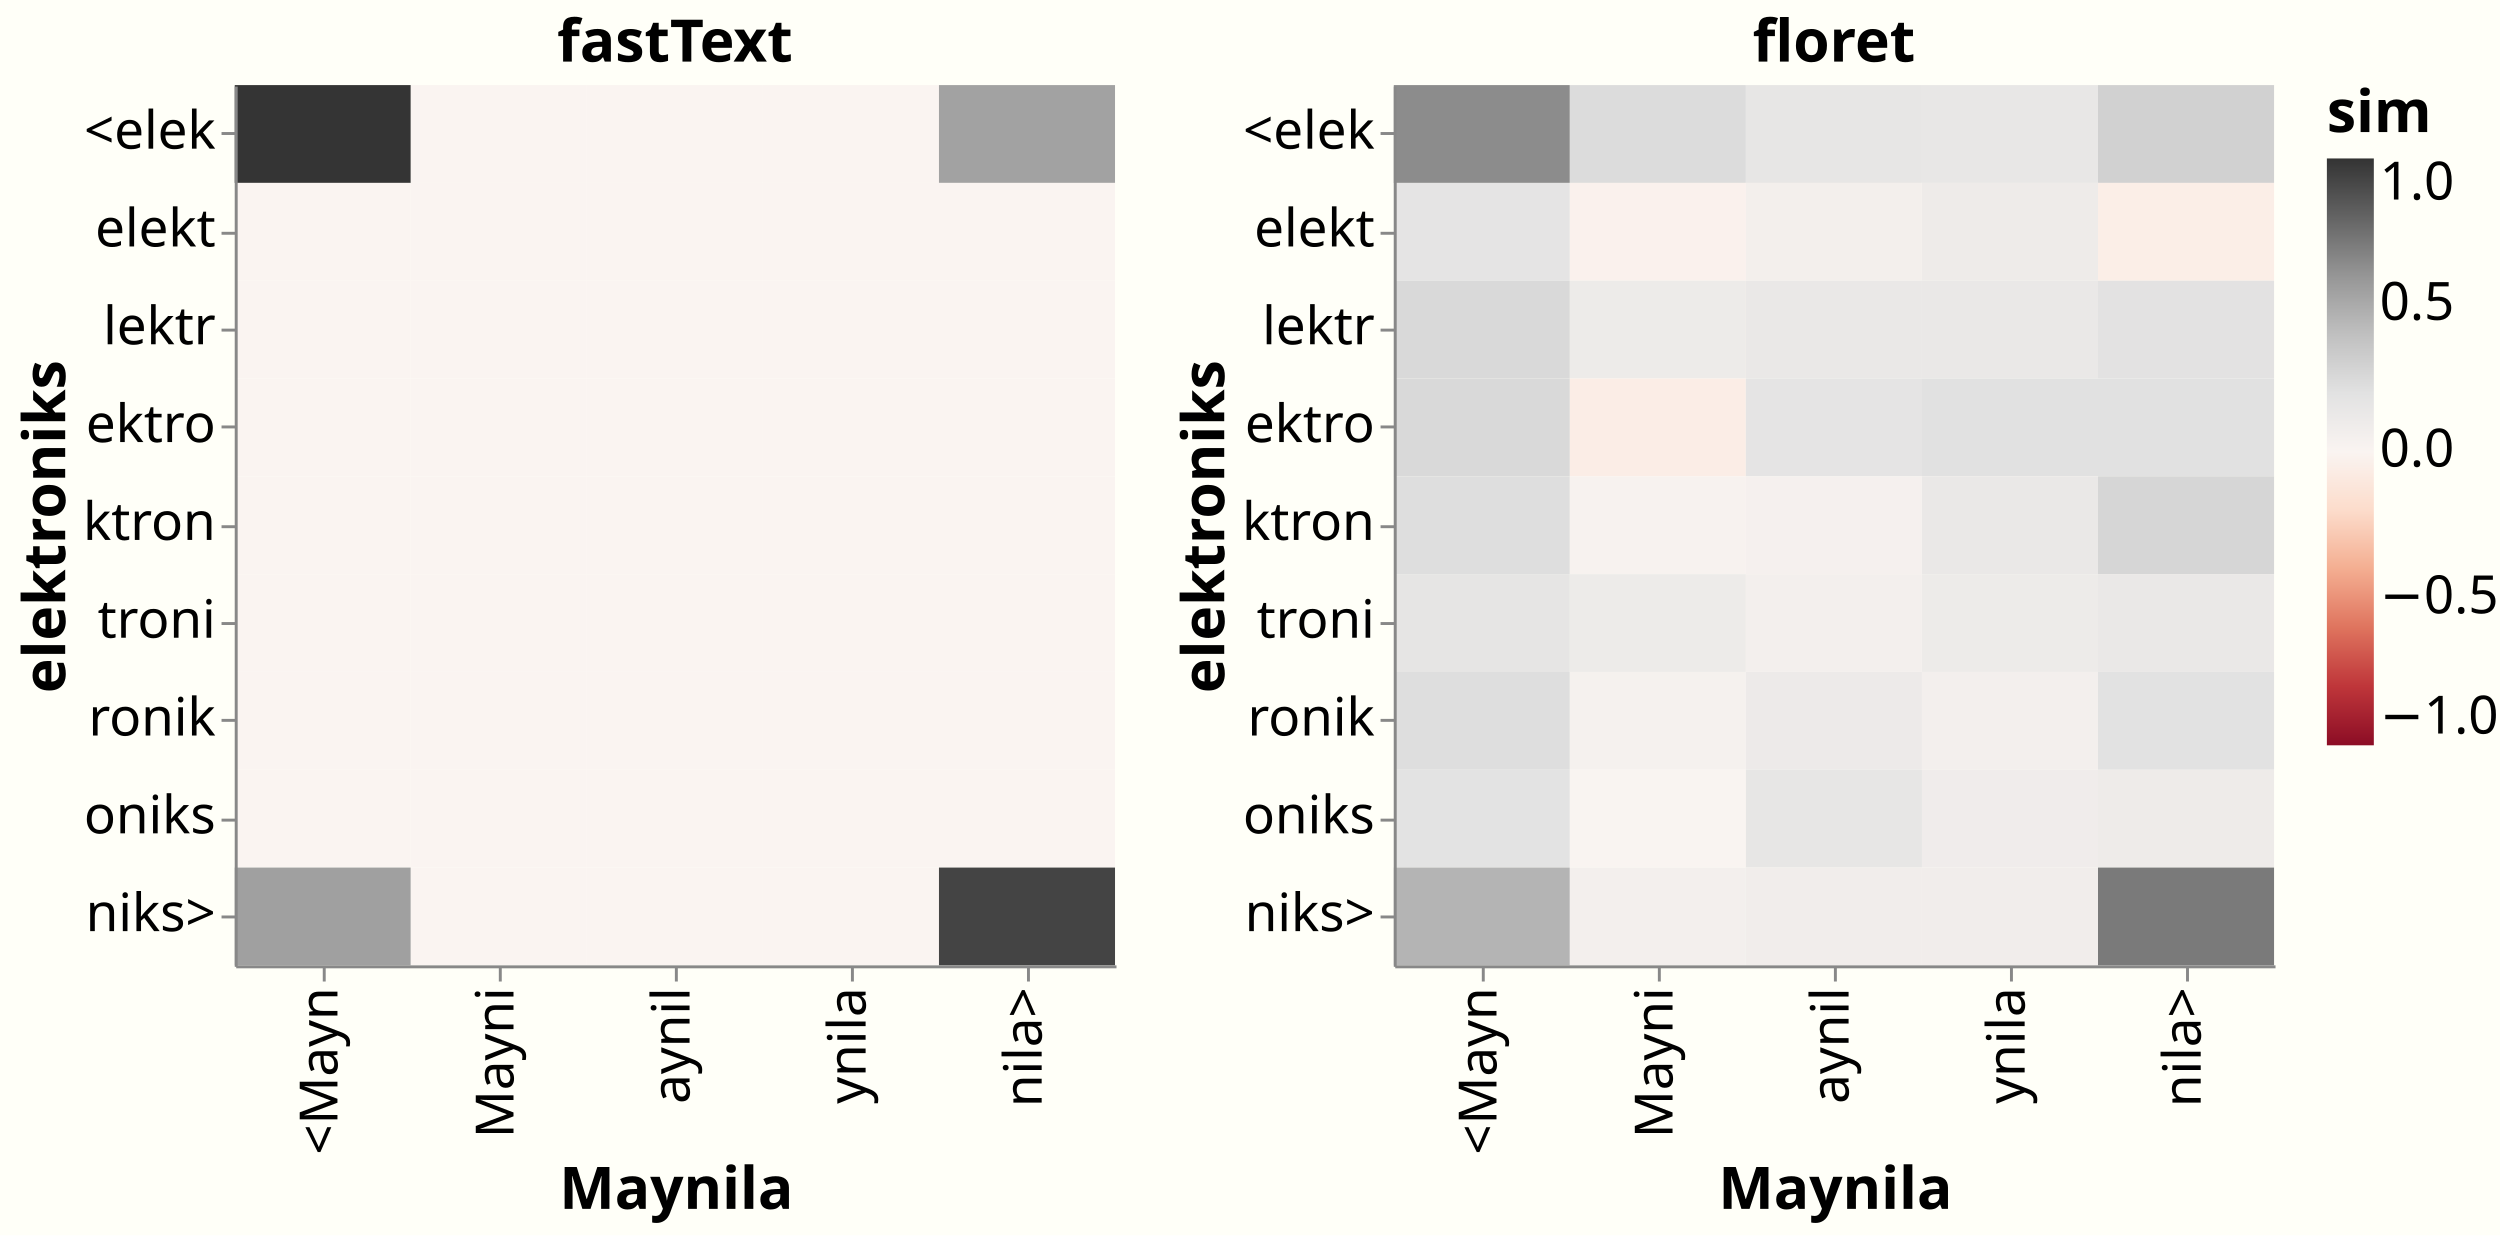
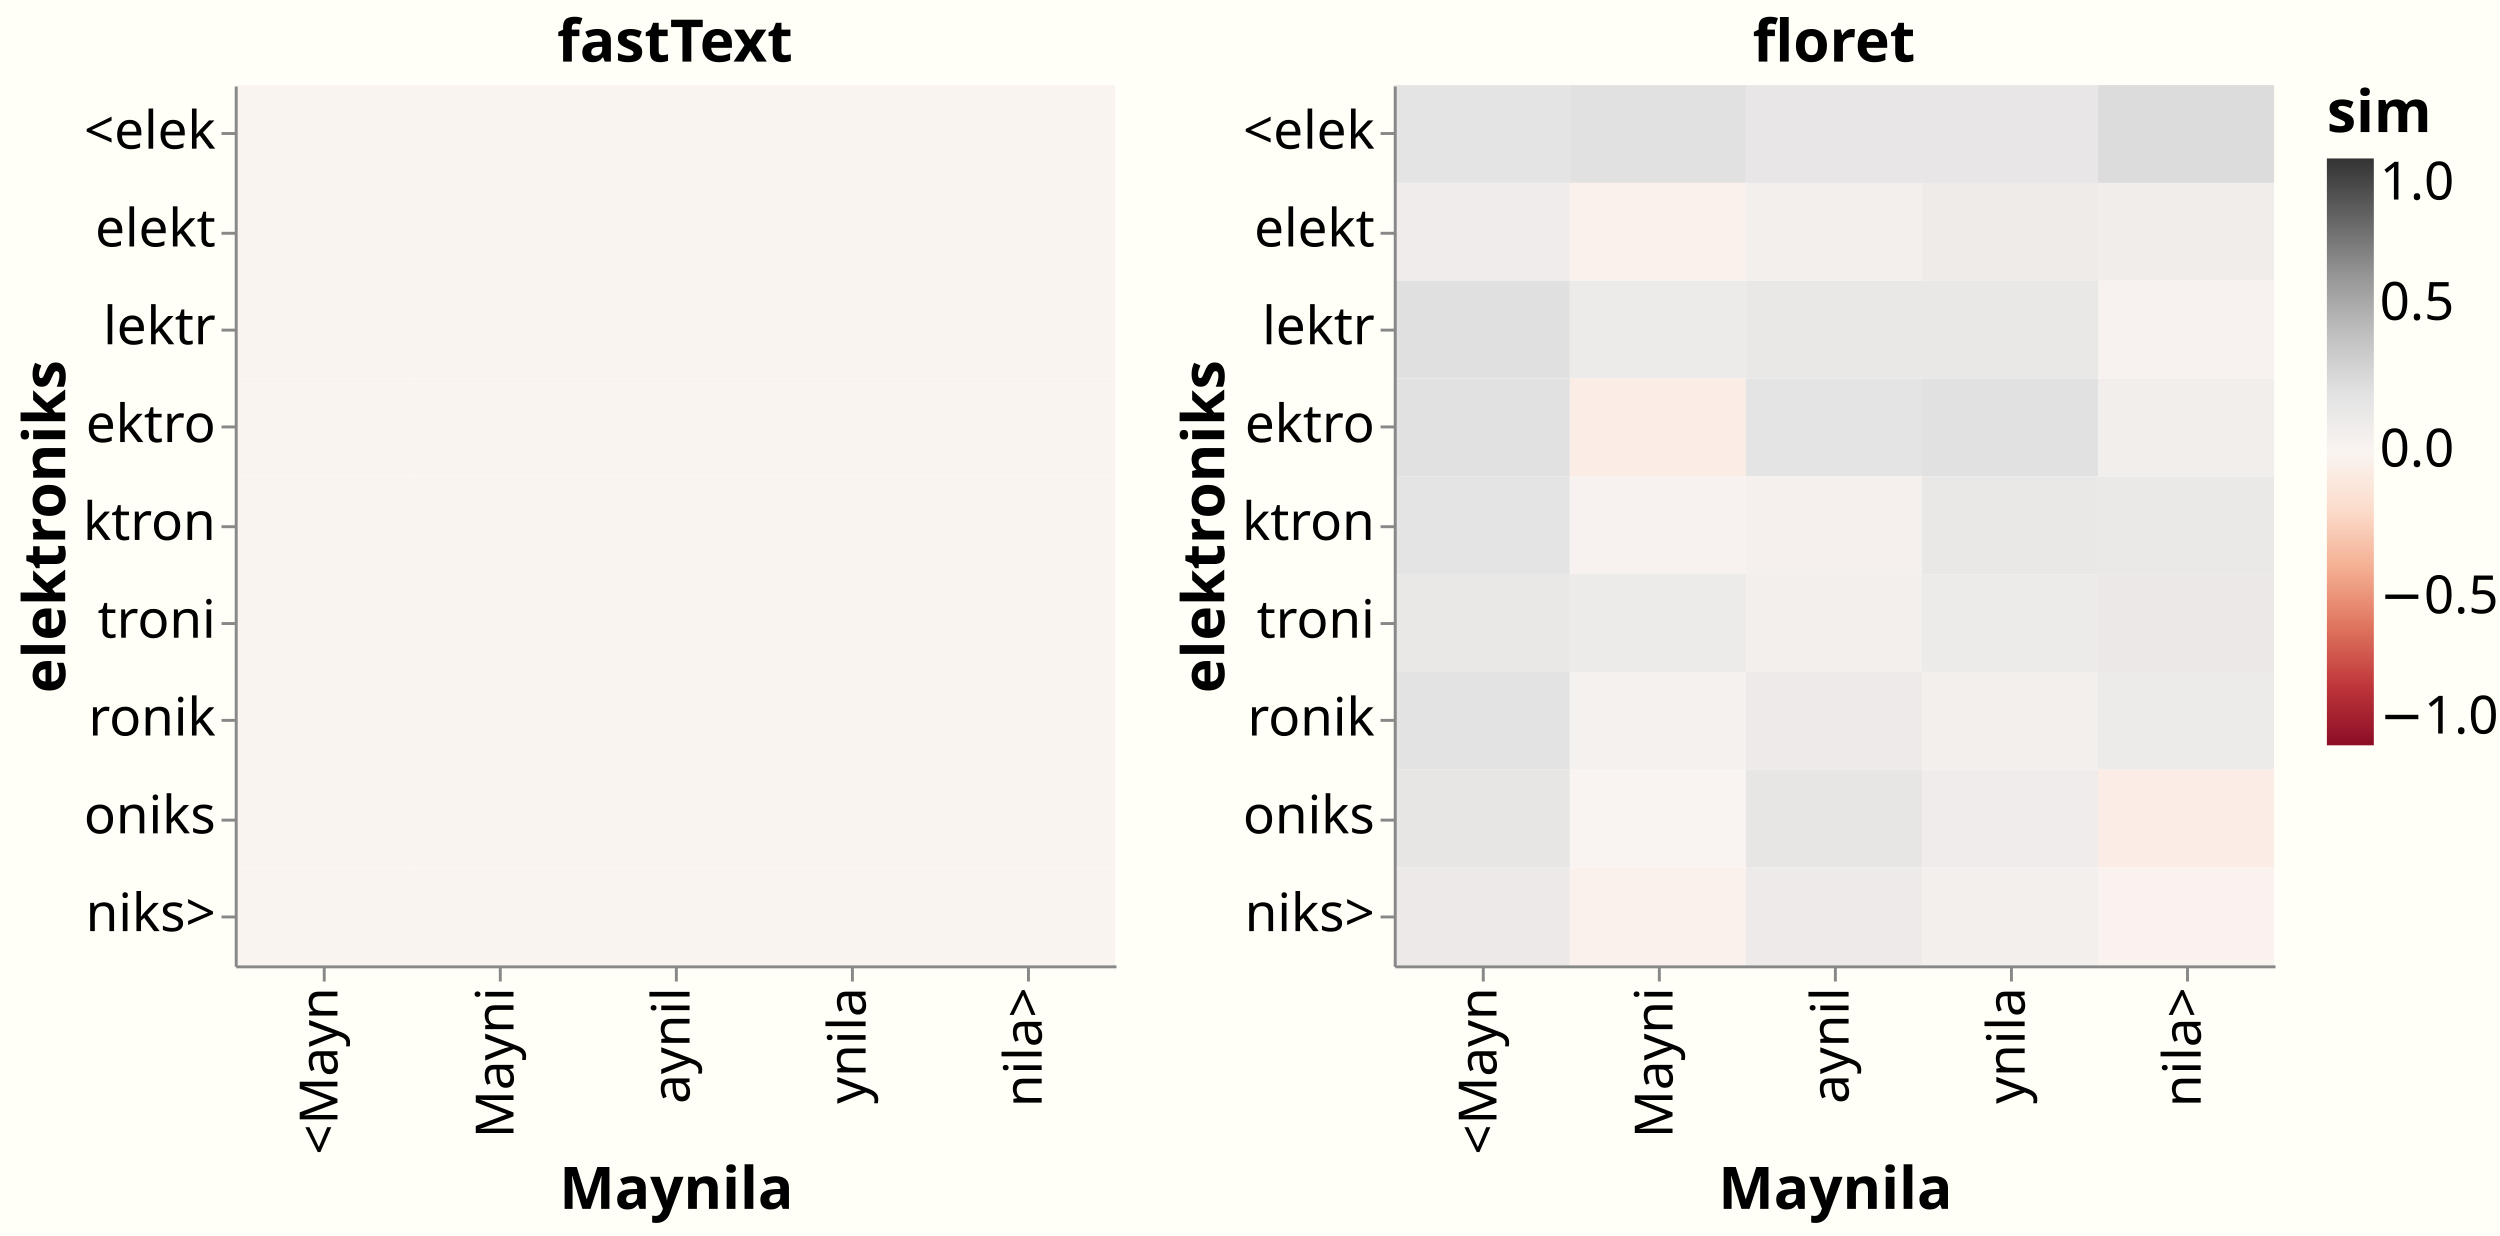
<svg xmlns="http://www.w3.org/2000/svg" version="1.1" class="marks" width="852" height="421" viewBox="0 0 852 421">
  <rect width="852" height="421" fill="#fffff8" />
  <g fill="none" stroke-miterlimit="10" transform="translate(80,29)">
    <g class="mark-group role-frame root" role="graphics-object" aria-roledescription="group mark container">
      <g transform="translate(0,0)">
        <path class="background" aria-hidden="true" d="M0,0h0v300h0Z" />
        <g>
          <g class="mark-group role-scope concat_0_group" role="graphics-object" aria-roledescription="group mark container">
            <g transform="translate(0,0)">
              <path class="background" aria-hidden="true" d="M0,0h300v300h-300Z" />
              <g>
                <g class="mark-rect role-mark concat_0_marks" role="graphics-object" aria-roledescription="rect mark container">
-                   <path aria-label="sim: 0.999999953073; Maynila: &lt;Mayn; elektroniks: &lt;elek" role="graphics-symbol" aria-roledescription="rect mark" d="M0,0h60v33.333h-60Z" fill="rgb(52, 52, 52)" />
+                   <path aria-label="sim: 0; Maynila: &lt;Mayn; elektroniks: &lt;elek" role="graphics-symbol" aria-roledescription="rect mark" d="M0,0h60v33.333h-60Z" fill="rgb(250, 244, 241)" />
                  <path aria-label="sim: 0; Maynila: &lt;Mayn; elektroniks: elekt" role="graphics-symbol" aria-roledescription="rect mark" d="M0,33.333h60v33.333h-60Z" fill="rgb(250, 244, 241)" />
                  <path aria-label="sim: 0; Maynila: &lt;Mayn; elektroniks: lektr" role="graphics-symbol" aria-roledescription="rect mark" d="M0,66.667h60v33.333h-60Z" fill="rgb(250, 244, 241)" />
                  <path aria-label="sim: 0; Maynila: &lt;Mayn; elektroniks: ektro" role="graphics-symbol" aria-roledescription="rect mark" d="M0,100h60v33.333h-60Z" fill="rgb(250, 244, 241)" />
                  <path aria-label="sim: 0; Maynila: &lt;Mayn; elektroniks: ktron" role="graphics-symbol" aria-roledescription="rect mark" d="M0,133.333h60v33.333h-60Z" fill="rgb(250, 244, 241)" />
                  <path aria-label="sim: 0; Maynila: &lt;Mayn; elektroniks: troni" role="graphics-symbol" aria-roledescription="rect mark" d="M0,166.667h60v33.333h-60Z" fill="rgb(250, 244, 241)" />
                  <path aria-label="sim: 0; Maynila: &lt;Mayn; elektroniks: ronik" role="graphics-symbol" aria-roledescription="rect mark" d="M0,200h60v33.333h-60Z" fill="rgb(250, 244, 241)" />
                  <path aria-label="sim: 0; Maynila: &lt;Mayn; elektroniks: oniks" role="graphics-symbol" aria-roledescription="rect mark" d="M0,233.333h60v33.333h-60Z" fill="rgb(250, 244, 241)" />
-                   <path aria-label="sim: 0.553583083873; Maynila: &lt;Mayn; elektroniks: niks&gt;" role="graphics-symbol" aria-roledescription="rect mark" d="M0,266.667h60v33.333h-60Z" fill="rgb(160, 160, 160)" />
+                   <path aria-label="sim: 0; Maynila: &lt;Mayn; elektroniks: niks&gt;" role="graphics-symbol" aria-roledescription="rect mark" d="M0,266.667h60v33.333h-60Z" fill="rgb(250, 244, 241)" />
                  <path aria-label="sim: 0; Maynila: Mayni; elektroniks: &lt;elek" role="graphics-symbol" aria-roledescription="rect mark" d="M60,0h60v33.333h-60Z" fill="rgb(250, 244, 241)" />
                  <path aria-label="sim: 0; Maynila: Mayni; elektroniks: elekt" role="graphics-symbol" aria-roledescription="rect mark" d="M60,33.333h60v33.333h-60Z" fill="rgb(250, 244, 241)" />
                  <path aria-label="sim: 0; Maynila: Mayni; elektroniks: lektr" role="graphics-symbol" aria-roledescription="rect mark" d="M60,66.667h60v33.333h-60Z" fill="rgb(250, 244, 241)" />
                  <path aria-label="sim: 0; Maynila: Mayni; elektroniks: ektro" role="graphics-symbol" aria-roledescription="rect mark" d="M60,100h60v33.333h-60Z" fill="rgb(250, 244, 241)" />
                  <path aria-label="sim: 0; Maynila: Mayni; elektroniks: ktron" role="graphics-symbol" aria-roledescription="rect mark" d="M60,133.333h60v33.333h-60Z" fill="rgb(250, 244, 241)" />
                  <path aria-label="sim: 0; Maynila: Mayni; elektroniks: troni" role="graphics-symbol" aria-roledescription="rect mark" d="M60,166.667h60v33.333h-60Z" fill="rgb(250, 244, 241)" />
                  <path aria-label="sim: 0; Maynila: Mayni; elektroniks: ronik" role="graphics-symbol" aria-roledescription="rect mark" d="M60,200h60v33.333h-60Z" fill="rgb(250, 244, 241)" />
                  <path aria-label="sim: 0; Maynila: Mayni; elektroniks: oniks" role="graphics-symbol" aria-roledescription="rect mark" d="M60,233.333h60v33.333h-60Z" fill="rgb(250, 244, 241)" />
                  <path aria-label="sim: 0; Maynila: Mayni; elektroniks: niks&gt;" role="graphics-symbol" aria-roledescription="rect mark" d="M60,266.667h60v33.333h-60Z" fill="rgb(250, 244, 241)" />
                  <path aria-label="sim: 0; Maynila: aynil; elektroniks: &lt;elek" role="graphics-symbol" aria-roledescription="rect mark" d="M120,0h60v33.333h-60Z" fill="rgb(250, 244, 241)" />
                  <path aria-label="sim: 0; Maynila: aynil; elektroniks: elekt" role="graphics-symbol" aria-roledescription="rect mark" d="M120,33.333h60v33.333h-60Z" fill="rgb(250, 244, 241)" />
                  <path aria-label="sim: 0; Maynila: aynil; elektroniks: lektr" role="graphics-symbol" aria-roledescription="rect mark" d="M120,66.667h60v33.333h-60Z" fill="rgb(250, 244, 241)" />
                  <path aria-label="sim: 0; Maynila: aynil; elektroniks: ektro" role="graphics-symbol" aria-roledescription="rect mark" d="M120,100h60v33.333h-60Z" fill="rgb(250, 244, 241)" />
                  <path aria-label="sim: 0; Maynila: aynil; elektroniks: ktron" role="graphics-symbol" aria-roledescription="rect mark" d="M120,133.333h60v33.333h-60Z" fill="rgb(250, 244, 241)" />
                  <path aria-label="sim: 0; Maynila: aynil; elektroniks: troni" role="graphics-symbol" aria-roledescription="rect mark" d="M120,166.667h60v33.333h-60Z" fill="rgb(250, 244, 241)" />
                  <path aria-label="sim: 0; Maynila: aynil; elektroniks: ronik" role="graphics-symbol" aria-roledescription="rect mark" d="M120,200h60v33.333h-60Z" fill="rgb(250, 244, 241)" />
                  <path aria-label="sim: 0; Maynila: aynil; elektroniks: oniks" role="graphics-symbol" aria-roledescription="rect mark" d="M120,233.333h60v33.333h-60Z" fill="rgb(250, 244, 241)" />
                  <path aria-label="sim: 0; Maynila: aynil; elektroniks: niks&gt;" role="graphics-symbol" aria-roledescription="rect mark" d="M120,266.667h60v33.333h-60Z" fill="rgb(250, 244, 241)" />
                  <path aria-label="sim: 0; Maynila: ynila; elektroniks: &lt;elek" role="graphics-symbol" aria-roledescription="rect mark" d="M180,0h60v33.333h-60Z" fill="rgb(250, 244, 241)" />
                  <path aria-label="sim: 0; Maynila: ynila; elektroniks: elekt" role="graphics-symbol" aria-roledescription="rect mark" d="M180,33.333h60v33.333h-60Z" fill="rgb(250, 244, 241)" />
                  <path aria-label="sim: 0; Maynila: ynila; elektroniks: lektr" role="graphics-symbol" aria-roledescription="rect mark" d="M180,66.667h60v33.333h-60Z" fill="rgb(250, 244, 241)" />
                  <path aria-label="sim: 0; Maynila: ynila; elektroniks: ektro" role="graphics-symbol" aria-roledescription="rect mark" d="M180,100h60v33.333h-60Z" fill="rgb(250, 244, 241)" />
                  <path aria-label="sim: 0; Maynila: ynila; elektroniks: ktron" role="graphics-symbol" aria-roledescription="rect mark" d="M180,133.333h60v33.333h-60Z" fill="rgb(250, 244, 241)" />
                  <path aria-label="sim: 0; Maynila: ynila; elektroniks: troni" role="graphics-symbol" aria-roledescription="rect mark" d="M180,166.667h60v33.333h-60Z" fill="rgb(250, 244, 241)" />
                  <path aria-label="sim: 0; Maynila: ynila; elektroniks: ronik" role="graphics-symbol" aria-roledescription="rect mark" d="M180,200h60v33.333h-60Z" fill="rgb(250, 244, 241)" />
                  <path aria-label="sim: 0; Maynila: ynila; elektroniks: oniks" role="graphics-symbol" aria-roledescription="rect mark" d="M180,233.333h60v33.333h-60Z" fill="rgb(250, 244, 241)" />
                  <path aria-label="sim: 0; Maynila: ynila; elektroniks: niks&gt;" role="graphics-symbol" aria-roledescription="rect mark" d="M180,266.667h60v33.333h-60Z" fill="rgb(250, 244, 241)" />
-                   <path aria-label="sim: 0.544365881226; Maynila: nila&gt;; elektroniks: &lt;elek" role="graphics-symbol" aria-roledescription="rect mark" d="M240,0h60v33.333h-60Z" fill="rgb(162, 162, 162)" />
+                   <path aria-label="sim: 0; Maynila: nila&gt;; elektroniks: &lt;elek" role="graphics-symbol" aria-roledescription="rect mark" d="M240,0h60v33.333h-60Z" fill="rgb(250, 244, 241)" />
                  <path aria-label="sim: 0; Maynila: nila&gt;; elektroniks: elekt" role="graphics-symbol" aria-roledescription="rect mark" d="M240,33.333h60v33.333h-60Z" fill="rgb(250, 244, 241)" />
                  <path aria-label="sim: 0; Maynila: nila&gt;; elektroniks: lektr" role="graphics-symbol" aria-roledescription="rect mark" d="M240,66.667h60v33.333h-60Z" fill="rgb(250, 244, 241)" />
                  <path aria-label="sim: 0; Maynila: nila&gt;; elektroniks: ektro" role="graphics-symbol" aria-roledescription="rect mark" d="M240,100h60v33.333h-60Z" fill="rgb(250, 244, 241)" />
                  <path aria-label="sim: 0; Maynila: nila&gt;; elektroniks: ktron" role="graphics-symbol" aria-roledescription="rect mark" d="M240,133.333h60v33.333h-60Z" fill="rgb(250, 244, 241)" />
                  <path aria-label="sim: 0; Maynila: nila&gt;; elektroniks: troni" role="graphics-symbol" aria-roledescription="rect mark" d="M240,166.667h60v33.333h-60Z" fill="rgb(250, 244, 241)" />
                  <path aria-label="sim: 0; Maynila: nila&gt;; elektroniks: ronik" role="graphics-symbol" aria-roledescription="rect mark" d="M240,200h60v33.333h-60Z" fill="rgb(250, 244, 241)" />
                  <path aria-label="sim: 0; Maynila: nila&gt;; elektroniks: oniks" role="graphics-symbol" aria-roledescription="rect mark" d="M240,233.333h60v33.333h-60Z" fill="rgb(250, 244, 241)" />
-                   <path aria-label="sim: 0.931858889208; Maynila: nila&gt;; elektroniks: niks&gt;" role="graphics-symbol" aria-roledescription="rect mark" d="M240,266.667h60v33.333h-60Z" fill="rgb(68, 68, 68)" />
+                   <path aria-label="sim: 0; Maynila: nila&gt;; elektroniks: niks&gt;" role="graphics-symbol" aria-roledescription="rect mark" d="M240,266.667h60v33.333h-60Z" fill="rgb(250, 244, 241)" />
                </g>
                <g class="mark-group role-title">
                  <g transform="translate(150,-24)">
                    <path class="background" aria-hidden="true" d="M0,0h0v0h0Z" pointer-events="none" />
                    <g>
                      <g class="mark-text role-title-text" role="graphics-symbol" aria-roledescription="title" aria-label="Title text 'fastText'" pointer-events="none">
                        <text text-anchor="middle" transform="translate(0,16)" font-family="CMU Sans Serif" font-size="20px" font-weight="bold" fill="#000" opacity="1">fastText</text>
                      </g>
                    </g>
                    <path class="foreground" aria-hidden="true" d="" pointer-events="none" display="none" />
                  </g>
                </g>
                <g class="mark-group role-axis" role="graphics-symbol" aria-roledescription="axis" aria-label="X-axis titled 'Maynila' for a discrete scale with 5 values: &lt;Mayn, Mayni, aynil, ynila, nila&gt;">
                  <g transform="translate(0.5,300.5)">
                    <path class="background" aria-hidden="true" d="M0,0h0v0h0Z" pointer-events="none" />
                    <g>
                      <g class="mark-rule role-axis-tick" pointer-events="none">
                        <line transform="translate(30,0)" x2="0" y2="5" stroke="#888" stroke-width="1" opacity="1" />
                        <line transform="translate(90,0)" x2="0" y2="5" stroke="#888" stroke-width="1" opacity="1" />
                        <line transform="translate(150,0)" x2="0" y2="5" stroke="#888" stroke-width="1" opacity="1" />
                        <line transform="translate(210,0)" x2="0" y2="5" stroke="#888" stroke-width="1" opacity="1" />
                        <line transform="translate(270,0)" x2="0" y2="5" stroke="#888" stroke-width="1" opacity="1" />
                      </g>
                      <g class="mark-text role-axis-label" pointer-events="none">
                        <text text-anchor="end" transform="translate(29.5,7) rotate(270) translate(0,5)" font-family="CMU Sans Serif" font-size="18px" fill="#000" opacity="1">&lt;Mayn</text>
                        <text text-anchor="end" transform="translate(89.5,7) rotate(270) translate(0,5)" font-family="CMU Sans Serif" font-size="18px" fill="#000" opacity="1">Mayni</text>
                        <text text-anchor="end" transform="translate(149.5,7) rotate(270) translate(0,5)" font-family="CMU Sans Serif" font-size="18px" fill="#000" opacity="1">aynil</text>
                        <text text-anchor="end" transform="translate(209.5,7) rotate(270) translate(0,5)" font-family="CMU Sans Serif" font-size="18px" fill="#000" opacity="1">ynila</text>
                        <text text-anchor="end" transform="translate(269.5,7) rotate(270) translate(0,5)" font-family="CMU Sans Serif" font-size="18px" fill="#000" opacity="1">nila&gt;</text>
                      </g>
                      <g class="mark-rule role-axis-domain" pointer-events="none">
                        <line transform="translate(0,0)" x2="300" y2="0" stroke="#888" stroke-width="1" opacity="1" />
                      </g>
                      <g class="mark-text role-axis-title" pointer-events="none">
                        <text text-anchor="middle" transform="translate(150,82.48535)" font-family="CMU Sans Serif" font-size="20px" font-weight="bold" fill="#000" opacity="1">Maynila</text>
                      </g>
                    </g>
                    <path class="foreground" aria-hidden="true" d="" pointer-events="none" display="none" />
                  </g>
                </g>
                <g class="mark-group role-axis" role="graphics-symbol" aria-roledescription="axis" aria-label="Y-axis titled 'elektroniks' for a discrete scale with 9 values: &lt;elek, elekt, lektr, ektro, ktron, ending with niks&gt;">
                  <g transform="translate(0.5,0.5)">
                    <path class="background" aria-hidden="true" d="M0,0h0v0h0Z" pointer-events="none" />
                    <g>
                      <g class="mark-rule role-axis-tick" pointer-events="none">
                        <line transform="translate(0,16)" x2="-5" y2="0" stroke="#888" stroke-width="1" opacity="1" />
                        <line transform="translate(0,50)" x2="-5" y2="0" stroke="#888" stroke-width="1" opacity="1" />
                        <line transform="translate(0,83)" x2="-5" y2="0" stroke="#888" stroke-width="1" opacity="1" />
                        <line transform="translate(0,116)" x2="-5" y2="0" stroke="#888" stroke-width="1" opacity="1" />
                        <line transform="translate(0,150)" x2="-5" y2="0" stroke="#888" stroke-width="1" opacity="1" />
                        <line transform="translate(0,183)" x2="-5" y2="0" stroke="#888" stroke-width="1" opacity="1" />
                        <line transform="translate(0,216)" x2="-5" y2="0" stroke="#888" stroke-width="1" opacity="1" />
                        <line transform="translate(0,250)" x2="-5" y2="0" stroke="#888" stroke-width="1" opacity="1" />
                        <line transform="translate(0,283)" x2="-5" y2="0" stroke="#888" stroke-width="1" opacity="1" />
                      </g>
                      <g class="mark-text role-axis-label" pointer-events="none">
                        <text text-anchor="end" transform="translate(-7,21.16667)" font-family="CMU Sans Serif" font-size="18px" fill="#000" opacity="1">&lt;elek</text>
                        <text text-anchor="end" transform="translate(-7,54.5)" font-family="CMU Sans Serif" font-size="18px" fill="#000" opacity="1">elekt</text>
                        <text text-anchor="end" transform="translate(-7,87.83333)" font-family="CMU Sans Serif" font-size="18px" fill="#000" opacity="1">lektr</text>
                        <text text-anchor="end" transform="translate(-7,121.1667)" font-family="CMU Sans Serif" font-size="18px" fill="#000" opacity="1">ektro</text>
                        <text text-anchor="end" transform="translate(-7,154.5)" font-family="CMU Sans Serif" font-size="18px" fill="#000" opacity="1">ktron</text>
                        <text text-anchor="end" transform="translate(-7,187.8333)" font-family="CMU Sans Serif" font-size="18px" fill="#000" opacity="1">troni</text>
                        <text text-anchor="end" transform="translate(-7,221.1667)" font-family="CMU Sans Serif" font-size="18px" fill="#000" opacity="1">ronik</text>
                        <text text-anchor="end" transform="translate(-7,254.5)" font-family="CMU Sans Serif" font-size="18px" fill="#000" opacity="1">oniks</text>
                        <text text-anchor="end" transform="translate(-7,287.8333)" font-family="CMU Sans Serif" font-size="18px" fill="#000" opacity="1">niks&gt;</text>
                      </g>
                      <g class="mark-rule role-axis-domain" pointer-events="none">
                        <line transform="translate(0,0)" x2="0" y2="300" stroke="#888" stroke-width="1" opacity="1" />
                      </g>
                      <g class="mark-text role-axis-title" pointer-events="none">
                        <text text-anchor="middle" transform="translate(-54.28613,150) rotate(-90) translate(0,-4)" font-family="CMU Sans Serif" font-size="20px" font-weight="bold" fill="#000" opacity="1">elektroniks</text>
                      </g>
                    </g>
                    <path class="foreground" aria-hidden="true" d="" pointer-events="none" display="none" />
                  </g>
                </g>
              </g>
              <path class="foreground" aria-hidden="true" d="" display="none" />
            </g>
          </g>
          <g class="mark-group role-scope concat_1_group" role="graphics-object" aria-roledescription="group mark container">
            <g transform="translate(395,0)">
              <path class="background" aria-hidden="true" d="M0,0h300v300h-300Z" />
              <g>
                <g class="mark-rect role-mark concat_1_marks" role="graphics-object" aria-roledescription="rect mark container">
-                   <path aria-label="sim: 0.641240335194; Maynila: &lt;Mayn; elektroniks: &lt;elek" role="graphics-symbol" aria-roledescription="rect mark" d="M0,0h60v33.333h-60Z" fill="rgb(140, 140, 140)" />
-                   <path aria-label="sim: 0.174576443222; Maynila: &lt;Mayn; elektroniks: elekt" role="graphics-symbol" aria-roledescription="rect mark" d="M0,33.333h60v33.333h-60Z" fill="rgb(229, 228, 228)" />
-                   <path aria-label="sim: 0.252438692547; Maynila: &lt;Mayn; elektroniks: lektr" role="graphics-symbol" aria-roledescription="rect mark" d="M0,66.667h60v33.333h-60Z" fill="rgb(217, 217, 217)" />
-                   <path aria-label="sim: 0.254959252115; Maynila: &lt;Mayn; elektroniks: ektro" role="graphics-symbol" aria-roledescription="rect mark" d="M0,100h60v33.333h-60Z" fill="rgb(217, 217, 217)" />
-                   <path aria-label="sim: 0.221750011806; Maynila: &lt;Mayn; elektroniks: ktron" role="graphics-symbol" aria-roledescription="rect mark" d="M0,133.333h60v33.333h-60Z" fill="rgb(222, 222, 222)" />
-                   <path aria-label="sim: 0.167254584212; Maynila: &lt;Mayn; elektroniks: troni" role="graphics-symbol" aria-roledescription="rect mark" d="M0,166.667h60v33.333h-60Z" fill="rgb(230, 229, 228)" />
-                   <path aria-label="sim: 0.222458341368; Maynila: &lt;Mayn; elektroniks: ronik" role="graphics-symbol" aria-roledescription="rect mark" d="M0,200h60v33.333h-60Z" fill="rgb(222, 222, 222)" />
-                   <path aria-label="sim: 0.192284547722; Maynila: &lt;Mayn; elektroniks: oniks" role="graphics-symbol" aria-roledescription="rect mark" d="M0,233.333h60v33.333h-60Z" fill="rgb(227, 227, 227)" />
-                   <path aria-label="sim: 0.456798431873; Maynila: &lt;Mayn; elektroniks: niks&gt;" role="graphics-symbol" aria-roledescription="rect mark" d="M0,266.667h60v33.333h-60Z" fill="rgb(180, 180, 180)" />
-                   <path aria-label="sim: 0.237961993022; Maynila: Mayni; elektroniks: &lt;elek" role="graphics-symbol" aria-roledescription="rect mark" d="M60,0h60v33.333h-60Z" fill="rgb(220, 220, 220)" />
+                   <path aria-label="sim: 0.178552937991; Maynila: &lt;Mayn; elektroniks: &lt;elek" role="graphics-symbol" aria-roledescription="rect mark" d="M0,0h60v33.333h-60Z" fill="rgb(229, 228, 228)" />
+                   <path aria-label="sim: 0.0852185806949; Maynila: &lt;Mayn; elektroniks: elekt" role="graphics-symbol" aria-roledescription="rect mark" d="M0,33.333h60v33.333h-60Z" fill="rgb(240, 236, 235)" />
+                   <path aria-label="sim: 0.213278322815; Maynila: &lt;Mayn; elektroniks: lektr" role="graphics-symbol" aria-roledescription="rect mark" d="M0,66.667h60v33.333h-60Z" fill="rgb(224, 224, 224)" />
+                   <path aria-label="sim: 0.20745095601; Maynila: &lt;Mayn; elektroniks: ektro" role="graphics-symbol" aria-roledescription="rect mark" d="M0,100h60v33.333h-60Z" fill="rgb(225, 225, 225)" />
+                   <path aria-label="sim: 0.175263419734; Maynila: &lt;Mayn; elektroniks: ktron" role="graphics-symbol" aria-roledescription="rect mark" d="M0,133.333h60v33.333h-60Z" fill="rgb(229, 228, 228)" />
+                   <path aria-label="sim: 0.131568443222; Maynila: &lt;Mayn; elektroniks: troni" role="graphics-symbol" aria-roledescription="rect mark" d="M0,166.667h60v33.333h-60Z" fill="rgb(234, 232, 231)" />
+                   <path aria-label="sim: 0.185176380218; Maynila: &lt;Mayn; elektroniks: ronik" role="graphics-symbol" aria-roledescription="rect mark" d="M0,200h60v33.333h-60Z" fill="rgb(228, 227, 227)" />
+                   <path aria-label="sim: 0.156159115055; Maynila: &lt;Mayn; elektroniks: oniks" role="graphics-symbol" aria-roledescription="rect mark" d="M0,233.333h60v33.333h-60Z" fill="rgb(231, 230, 229)" />
+                   <path aria-label="sim: 0.117640327519; Maynila: &lt;Mayn; elektroniks: niks&gt;" role="graphics-symbol" aria-roledescription="rect mark" d="M0,266.667h60v33.333h-60Z" fill="rgb(236, 233, 232)" />
+                   <path aria-label="sim: 0.205280149337; Maynila: Mayni; elektroniks: &lt;elek" role="graphics-symbol" aria-roledescription="rect mark" d="M60,0h60v33.333h-60Z" fill="rgb(225, 225, 225)" />
                  <path aria-label="sim: −0.0236286123464; Maynila: Mayni; elektroniks: elekt" role="graphics-symbol" aria-roledescription="rect mark" d="M60,33.333h60v33.333h-60Z" fill="rgb(250, 241, 237)" />
                  <path aria-label="sim: 0.104420137414; Maynila: Mayni; elektroniks: lektr" role="graphics-symbol" aria-roledescription="rect mark" d="M60,66.667h60v33.333h-60Z" fill="rgb(237, 235, 233)" />
                  <path aria-label="sim: −0.0581669897818; Maynila: Mayni; elektroniks: ektro" role="graphics-symbol" aria-roledescription="rect mark" d="M60,100h60v33.333h-60Z" fill="rgb(251, 237, 230)" />
                  <path aria-label="sim: 0.027526713099; Maynila: Mayni; elektroniks: ktron" role="graphics-symbol" aria-roledescription="rect mark" d="M60,133.333h60v33.333h-60Z" fill="rgb(247, 242, 239)" />
                  <path aria-label="sim: 0.105098817226; Maynila: Mayni; elektroniks: troni" role="graphics-symbol" aria-roledescription="rect mark" d="M60,166.667h60v33.333h-60Z" fill="rgb(237, 235, 233)" />
                  <path aria-label="sim: 0.0388672188192; Maynila: Mayni; elektroniks: ronik" role="graphics-symbol" aria-roledescription="rect mark" d="M60,200h60v33.333h-60Z" fill="rgb(245, 241, 238)" />
                  <path aria-label="sim: 0.00456172938665; Maynila: Mayni; elektroniks: oniks" role="graphics-symbol" aria-roledescription="rect mark" d="M60,233.333h60v33.333h-60Z" fill="rgb(249, 244, 241)" />
-                   <path aria-label="sim: 0.0554783917289; Maynila: Mayni; elektroniks: niks&gt;" role="graphics-symbol" aria-roledescription="rect mark" d="M60,266.667h60v33.333h-60Z" fill="rgb(243, 239, 237)" />
-                   <path aria-label="sim: 0.156323024403; Maynila: aynil; elektroniks: &lt;elek" role="graphics-symbol" aria-roledescription="rect mark" d="M120,0h60v33.333h-60Z" fill="rgb(231, 230, 229)" />
+                   <path aria-label="sim: −0.0217922823049; Maynila: Mayni; elektroniks: niks&gt;" role="graphics-symbol" aria-roledescription="rect mark" d="M60,266.667h60v33.333h-60Z" fill="rgb(250, 241, 237)" />
+                   <path aria-label="sim: 0.152799800171; Maynila: aynil; elektroniks: &lt;elek" role="graphics-symbol" aria-roledescription="rect mark" d="M120,0h60v33.333h-60Z" fill="rgb(232, 230, 230)" />
                  <path aria-label="sim: 0.0602542259128; Maynila: aynil; elektroniks: elekt" role="graphics-symbol" aria-roledescription="rect mark" d="M120,33.333h60v33.333h-60Z" fill="rgb(243, 239, 236)" />
                  <path aria-label="sim: 0.131516661797; Maynila: aynil; elektroniks: lektr" role="graphics-symbol" aria-roledescription="rect mark" d="M120,66.667h60v33.333h-60Z" fill="rgb(234, 232, 231)" />
                  <path aria-label="sim: 0.172701268957; Maynila: aynil; elektroniks: ektro" role="graphics-symbol" aria-roledescription="rect mark" d="M120,100h60v33.333h-60Z" fill="rgb(229, 228, 228)" />
                  <path aria-label="sim: 0.0455681989078; Maynila: aynil; elektroniks: ktron" role="graphics-symbol" aria-roledescription="rect mark" d="M120,133.333h60v33.333h-60Z" fill="rgb(245, 240, 238)" />
                  <path aria-label="sim: 0.0559968424872; Maynila: aynil; elektroniks: troni" role="graphics-symbol" aria-roledescription="rect mark" d="M120,166.667h60v33.333h-60Z" fill="rgb(243, 239, 237)" />
                  <path aria-label="sim: 0.105785953314; Maynila: aynil; elektroniks: ronik" role="graphics-symbol" aria-roledescription="rect mark" d="M120,200h60v33.333h-60Z" fill="rgb(237, 234, 233)" />
                  <path aria-label="sim: 0.160602230061; Maynila: aynil; elektroniks: oniks" role="graphics-symbol" aria-roledescription="rect mark" d="M120,233.333h60v33.333h-60Z" fill="rgb(231, 230, 229)" />
-                   <path aria-label="sim: 0.0740272715292; Maynila: aynil; elektroniks: niks&gt;" role="graphics-symbol" aria-roledescription="rect mark" d="M120,266.667h60v33.333h-60Z" fill="rgb(241, 237, 235)" />
-                   <path aria-label="sim: 0.147157207782; Maynila: ynila; elektroniks: &lt;elek" role="graphics-symbol" aria-roledescription="rect mark" d="M180,0h60v33.333h-60Z" fill="rgb(232, 231, 230)" />
+                   <path aria-label="sim: 0.106394199096; Maynila: aynil; elektroniks: niks&gt;" role="graphics-symbol" aria-roledescription="rect mark" d="M120,266.667h60v33.333h-60Z" fill="rgb(237, 234, 233)" />
+                   <path aria-label="sim: 0.153241829551; Maynila: ynila; elektroniks: &lt;elek" role="graphics-symbol" aria-roledescription="rect mark" d="M180,0h60v33.333h-60Z" fill="rgb(232, 230, 230)" />
                  <path aria-label="sim: 0.100036825526; Maynila: ynila; elektroniks: elekt" role="graphics-symbol" aria-roledescription="rect mark" d="M180,33.333h60v33.333h-60Z" fill="rgb(238, 235, 233)" />
                  <path aria-label="sim: 0.132307983884; Maynila: ynila; elektroniks: lektr" role="graphics-symbol" aria-roledescription="rect mark" d="M180,66.667h60v33.333h-60Z" fill="rgb(234, 232, 231)" />
                  <path aria-label="sim: 0.203860062034; Maynila: ynila; elektroniks: ektro" role="graphics-symbol" aria-roledescription="rect mark" d="M180,100h60v33.333h-60Z" fill="rgb(225, 225, 225)" />
                  <path aria-label="sim: 0.131638171153; Maynila: ynila; elektroniks: ktron" role="graphics-symbol" aria-roledescription="rect mark" d="M180,133.333h60v33.333h-60Z" fill="rgb(234, 232, 231)" />
                  <path aria-label="sim: 0.105548793874; Maynila: ynila; elektroniks: troni" role="graphics-symbol" aria-roledescription="rect mark" d="M180,166.667h60v33.333h-60Z" fill="rgb(237, 235, 233)" />
                  <path aria-label="sim: 0.0558884707536; Maynila: ynila; elektroniks: ronik" role="graphics-symbol" aria-roledescription="rect mark" d="M180,200h60v33.333h-60Z" fill="rgb(243, 239, 237)" />
                  <path aria-label="sim: 0.0859424298911; Maynila: ynila; elektroniks: oniks" role="graphics-symbol" aria-roledescription="rect mark" d="M180,233.333h60v33.333h-60Z" fill="rgb(240, 236, 235)" />
-                   <path aria-label="sim: 0.0770228155084; Maynila: ynila; elektroniks: niks&gt;" role="graphics-symbol" aria-roledescription="rect mark" d="M180,266.667h60v33.333h-60Z" fill="rgb(241, 237, 235)" />
-                   <path aria-label="sim: 0.298494588284; Maynila: nila&gt;; elektroniks: &lt;elek" role="graphics-symbol" aria-roledescription="rect mark" d="M240,0h60v33.333h-60Z" fill="rgb(209, 209, 209)" />
-                   <path aria-label="sim: −0.0535683597474; Maynila: nila&gt;; elektroniks: elekt" role="graphics-symbol" aria-roledescription="rect mark" d="M240,33.333h60v33.333h-60Z" fill="rgb(251, 238, 231)" />
-                   <path aria-label="sim: 0.194786152989; Maynila: nila&gt;; elektroniks: lektr" role="graphics-symbol" aria-roledescription="rect mark" d="M240,66.667h60v33.333h-60Z" fill="rgb(227, 226, 226)" />
-                   <path aria-label="sim: 0.204817517328; Maynila: nila&gt;; elektroniks: ektro" role="graphics-symbol" aria-roledescription="rect mark" d="M240,100h60v33.333h-60Z" fill="rgb(225, 225, 225)" />
-                   <path aria-label="sim: 0.268094984446; Maynila: nila&gt;; elektroniks: ktron" role="graphics-symbol" aria-roledescription="rect mark" d="M240,133.333h60v33.333h-60Z" fill="rgb(214, 214, 214)" />
-                   <path aria-label="sim: 0.130126046008; Maynila: nila&gt;; elektroniks: troni" role="graphics-symbol" aria-roledescription="rect mark" d="M240,166.667h60v33.333h-60Z" fill="rgb(234, 232, 231)" />
-                   <path aria-label="sim: 0.201348844449; Maynila: nila&gt;; elektroniks: ronik" role="graphics-symbol" aria-roledescription="rect mark" d="M240,200h60v33.333h-60Z" fill="rgb(226, 226, 226)" />
-                   <path aria-label="sim: 0.102988295158; Maynila: nila&gt;; elektroniks: oniks" role="graphics-symbol" aria-roledescription="rect mark" d="M240,233.333h60v33.333h-60Z" fill="rgb(238, 235, 233)" />
-                   <path aria-label="sim: 0.71332200645; Maynila: nila&gt;; elektroniks: niks&gt;" role="graphics-symbol" aria-roledescription="rect mark" d="M240,266.667h60v33.333h-60Z" fill="rgb(122, 122, 122)" />
+                   <path aria-label="sim: 0.0560978805747; Maynila: ynila; elektroniks: niks&gt;" role="graphics-symbol" aria-roledescription="rect mark" d="M180,266.667h60v33.333h-60Z" fill="rgb(243, 239, 237)" />
+                   <path aria-label="sim: 0.234327782648; Maynila: nila&gt;; elektroniks: &lt;elek" role="graphics-symbol" aria-roledescription="rect mark" d="M240,0h60v33.333h-60Z" fill="rgb(220, 220, 220)" />
+                   <path aria-label="sim: 0.0746636769155; Maynila: nila&gt;; elektroniks: elekt" role="graphics-symbol" aria-roledescription="rect mark" d="M240,33.333h60v33.333h-60Z" fill="rgb(241, 237, 235)" />
+                   <path aria-label="sim: 0.0248814993392; Maynila: nila&gt;; elektroniks: lektr" role="graphics-symbol" aria-roledescription="rect mark" d="M240,66.667h60v33.333h-60Z" fill="rgb(247, 242, 239)" />
+                   <path aria-label="sim: 0.0695444085157; Maynila: nila&gt;; elektroniks: ektro" role="graphics-symbol" aria-roledescription="rect mark" d="M240,100h60v33.333h-60Z" fill="rgb(242, 238, 236)" />
+                   <path aria-label="sim: 0.121430517277; Maynila: nila&gt;; elektroniks: ktron" role="graphics-symbol" aria-roledescription="rect mark" d="M240,133.333h60v33.333h-60Z" fill="rgb(235, 233, 232)" />
+                   <path aria-label="sim: 0.129138647727; Maynila: nila&gt;; elektroniks: troni" role="graphics-symbol" aria-roledescription="rect mark" d="M240,166.667h60v33.333h-60Z" fill="rgb(235, 232, 231)" />
+                   <path aria-label="sim: 0.105234936312; Maynila: nila&gt;; elektroniks: ronik" role="graphics-symbol" aria-roledescription="rect mark" d="M240,200h60v33.333h-60Z" fill="rgb(237, 235, 233)" />
+                   <path aria-label="sim: −0.0591420231233; Maynila: nila&gt;; elektroniks: oniks" role="graphics-symbol" aria-roledescription="rect mark" d="M240,233.333h60v33.333h-60Z" fill="rgb(251, 237, 230)" />
+                   <path aria-label="sim: −0.0153141601915; Maynila: nila&gt;; elektroniks: niks&gt;" role="graphics-symbol" aria-roledescription="rect mark" d="M240,266.667h60v33.333h-60Z" fill="rgb(250, 242, 238)" />
                </g>
                <g class="mark-group role-title">
                  <g transform="translate(150,-24)">
                    <path class="background" aria-hidden="true" d="M0,0h0v0h0Z" pointer-events="none" />
                    <g>
                      <g class="mark-text role-title-text" role="graphics-symbol" aria-roledescription="title" aria-label="Title text 'floret'" pointer-events="none">
                        <text text-anchor="middle" transform="translate(0,16)" font-family="CMU Sans Serif" font-size="20px" font-weight="bold" fill="#000" opacity="1">floret</text>
                      </g>
                    </g>
                    <path class="foreground" aria-hidden="true" d="" pointer-events="none" display="none" />
                  </g>
                </g>
                <g class="mark-group role-axis" role="graphics-symbol" aria-roledescription="axis" aria-label="X-axis titled 'Maynila' for a discrete scale with 5 values: &lt;Mayn, Mayni, aynil, ynila, nila&gt;">
                  <g transform="translate(0.5,300.5)">
                    <path class="background" aria-hidden="true" d="M0,0h0v0h0Z" pointer-events="none" />
                    <g>
                      <g class="mark-rule role-axis-tick" pointer-events="none">
                        <line transform="translate(30,0)" x2="0" y2="5" stroke="#888" stroke-width="1" opacity="1" />
                        <line transform="translate(90,0)" x2="0" y2="5" stroke="#888" stroke-width="1" opacity="1" />
                        <line transform="translate(150,0)" x2="0" y2="5" stroke="#888" stroke-width="1" opacity="1" />
                        <line transform="translate(210,0)" x2="0" y2="5" stroke="#888" stroke-width="1" opacity="1" />
                        <line transform="translate(270,0)" x2="0" y2="5" stroke="#888" stroke-width="1" opacity="1" />
                      </g>
                      <g class="mark-text role-axis-label" pointer-events="none">
                        <text text-anchor="end" transform="translate(29.5,7) rotate(270) translate(0,5)" font-family="CMU Sans Serif" font-size="18px" fill="#000" opacity="1">&lt;Mayn</text>
                        <text text-anchor="end" transform="translate(89.5,7) rotate(270) translate(0,5)" font-family="CMU Sans Serif" font-size="18px" fill="#000" opacity="1">Mayni</text>
                        <text text-anchor="end" transform="translate(149.5,7) rotate(270) translate(0,5)" font-family="CMU Sans Serif" font-size="18px" fill="#000" opacity="1">aynil</text>
                        <text text-anchor="end" transform="translate(209.5,7) rotate(270) translate(0,5)" font-family="CMU Sans Serif" font-size="18px" fill="#000" opacity="1">ynila</text>
                        <text text-anchor="end" transform="translate(269.5,7) rotate(270) translate(0,5)" font-family="CMU Sans Serif" font-size="18px" fill="#000" opacity="1">nila&gt;</text>
                      </g>
                      <g class="mark-rule role-axis-domain" pointer-events="none">
                        <line transform="translate(0,0)" x2="300" y2="0" stroke="#888" stroke-width="1" opacity="1" />
                      </g>
                      <g class="mark-text role-axis-title" pointer-events="none">
                        <text text-anchor="middle" transform="translate(150,82.48535)" font-family="CMU Sans Serif" font-size="20px" font-weight="bold" fill="#000" opacity="1">Maynila</text>
                      </g>
                    </g>
                    <path class="foreground" aria-hidden="true" d="" pointer-events="none" display="none" />
                  </g>
                </g>
                <g class="mark-group role-axis" role="graphics-symbol" aria-roledescription="axis" aria-label="Y-axis titled 'elektroniks' for a discrete scale with 9 values: &lt;elek, elekt, lektr, ektro, ktron, ending with niks&gt;">
                  <g transform="translate(0.5,0.5)">
                    <path class="background" aria-hidden="true" d="M0,0h0v0h0Z" pointer-events="none" />
                    <g>
                      <g class="mark-rule role-axis-tick" pointer-events="none">
                        <line transform="translate(0,16)" x2="-5" y2="0" stroke="#888" stroke-width="1" opacity="1" />
                        <line transform="translate(0,50)" x2="-5" y2="0" stroke="#888" stroke-width="1" opacity="1" />
                        <line transform="translate(0,83)" x2="-5" y2="0" stroke="#888" stroke-width="1" opacity="1" />
                        <line transform="translate(0,116)" x2="-5" y2="0" stroke="#888" stroke-width="1" opacity="1" />
                        <line transform="translate(0,150)" x2="-5" y2="0" stroke="#888" stroke-width="1" opacity="1" />
                        <line transform="translate(0,183)" x2="-5" y2="0" stroke="#888" stroke-width="1" opacity="1" />
                        <line transform="translate(0,216)" x2="-5" y2="0" stroke="#888" stroke-width="1" opacity="1" />
                        <line transform="translate(0,250)" x2="-5" y2="0" stroke="#888" stroke-width="1" opacity="1" />
                        <line transform="translate(0,283)" x2="-5" y2="0" stroke="#888" stroke-width="1" opacity="1" />
                      </g>
                      <g class="mark-text role-axis-label" pointer-events="none">
                        <text text-anchor="end" transform="translate(-7,21.16667)" font-family="CMU Sans Serif" font-size="18px" fill="#000" opacity="1">&lt;elek</text>
                        <text text-anchor="end" transform="translate(-7,54.5)" font-family="CMU Sans Serif" font-size="18px" fill="#000" opacity="1">elekt</text>
                        <text text-anchor="end" transform="translate(-7,87.83333)" font-family="CMU Sans Serif" font-size="18px" fill="#000" opacity="1">lektr</text>
                        <text text-anchor="end" transform="translate(-7,121.1667)" font-family="CMU Sans Serif" font-size="18px" fill="#000" opacity="1">ektro</text>
                        <text text-anchor="end" transform="translate(-7,154.5)" font-family="CMU Sans Serif" font-size="18px" fill="#000" opacity="1">ktron</text>
                        <text text-anchor="end" transform="translate(-7,187.8333)" font-family="CMU Sans Serif" font-size="18px" fill="#000" opacity="1">troni</text>
                        <text text-anchor="end" transform="translate(-7,221.1667)" font-family="CMU Sans Serif" font-size="18px" fill="#000" opacity="1">ronik</text>
                        <text text-anchor="end" transform="translate(-7,254.5)" font-family="CMU Sans Serif" font-size="18px" fill="#000" opacity="1">oniks</text>
                        <text text-anchor="end" transform="translate(-7,287.8333)" font-family="CMU Sans Serif" font-size="18px" fill="#000" opacity="1">niks&gt;</text>
                      </g>
                      <g class="mark-rule role-axis-domain" pointer-events="none">
                        <line transform="translate(0,0)" x2="0" y2="300" stroke="#888" stroke-width="1" opacity="1" />
                      </g>
                      <g class="mark-text role-axis-title" pointer-events="none">
                        <text text-anchor="middle" transform="translate(-54.28613,150) rotate(-90) translate(0,-4)" font-family="CMU Sans Serif" font-size="20px" font-weight="bold" fill="#000" opacity="1">elektroniks</text>
                      </g>
                    </g>
                    <path class="foreground" aria-hidden="true" d="" pointer-events="none" display="none" />
                  </g>
                </g>
              </g>
              <path class="foreground" aria-hidden="true" d="" display="none" />
            </g>
          </g>
          <g class="mark-group role-legend" role="graphics-symbol" aria-roledescription="legend" aria-label="Gradient legend titled 'sim' for fill color with values from −1.0 to 1.0">
            <g transform="translate(713,0)">
              <path class="background" aria-hidden="true" d="M0,0h54v225h-54Z" pointer-events="none" />
              <g>
                <g class="mark-group role-legend-entry">
                  <g transform="translate(0,25)">
                    <path class="background" aria-hidden="true" d="M0,0h0v0h0Z" pointer-events="none" />
                    <g>
                      <g class="mark-rect role-legend-gradient" pointer-events="none">
                        <path d="M0,0h16v200h-16Z" fill="url(#gradient_0)" stroke="#ddd" stroke-width="0" opacity="1" />
                      </g>
                      <g class="mark-text role-legend-label" pointer-events="none">
                        <text text-anchor="start" transform="translate(18,196)" font-family="sans-serif" font-size="18px" fill="#000" opacity="1">−1.0</text>
                        <text text-anchor="start" transform="translate(18,155)" font-family="sans-serif" font-size="18px" fill="#000" opacity="1">−0.5</text>
                        <text text-anchor="start" transform="translate(18,105)" font-family="sans-serif" font-size="18px" fill="#000" opacity="1">0.0</text>
                        <text text-anchor="start" transform="translate(18,55)" font-family="sans-serif" font-size="18px" fill="#000" opacity="1">0.5</text>
                        <text text-anchor="start" transform="translate(18,14)" font-family="sans-serif" font-size="18px" fill="#000" opacity="1">1.0</text>
                      </g>
                    </g>
                    <path class="foreground" aria-hidden="true" d="" pointer-events="none" display="none" />
                  </g>
                </g>
                <g class="mark-text role-legend-title" pointer-events="none">
                  <text text-anchor="start" transform="translate(0,16)" font-family="CMU Sans Serif" font-size="20px" font-weight="bold" fill="#000" opacity="1">sim</text>
                </g>
              </g>
              <path class="foreground" aria-hidden="true" d="" pointer-events="none" display="none" />
            </g>
          </g>
        </g>
        <path class="foreground" aria-hidden="true" d="" display="none" />
      </g>
    </g>
  </g>
  <defs>
    <linearGradient id="gradient_0" x1="0" x2="0" y1="1" y2="0">
      <stop offset="0" stop-color="rgb(140, 13, 37)" />
      <stop offset="0.05" stop-color="rgb(166, 34, 48)" />
      <stop offset="0.1" stop-color="rgb(191, 54, 58)" />
      <stop offset="0.15" stop-color="rgb(207, 85, 76)" />
      <stop offset="0.2" stop-color="rgb(223, 116, 94)" />
      <stop offset="0.25" stop-color="rgb(234, 145, 120)" />
      <stop offset="0.3" stop-color="rgb(244, 174, 145)" />
      <stop offset="0.35" stop-color="rgb(248, 197, 174)" />
      <stop offset="0.4" stop-color="rgb(252, 220, 203)" />
      <stop offset="0.45" stop-color="rgb(251, 232, 222)" />
      <stop offset="0.5" stop-color="rgb(250, 244, 241)" />
      <stop offset="0.55" stop-color="rgb(238, 235, 234)" />
      <stop offset="0.6" stop-color="rgb(226, 226, 226)" />
      <stop offset="0.65" stop-color="rgb(209, 209, 209)" />
      <stop offset="0.7" stop-color="rgb(192, 192, 192)" />
      <stop offset="0.75" stop-color="rgb(171, 171, 171)" />
      <stop offset="0.8" stop-color="rgb(150, 150, 150)" />
      <stop offset="0.85" stop-color="rgb(125, 125, 125)" />
      <stop offset="0.9" stop-color="rgb(100, 100, 100)" />
      <stop offset="0.95" stop-color="rgb(76, 76, 76)" />
      <stop offset="1" stop-color="rgb(52, 52, 52)" />
    </linearGradient>
  </defs>
</svg>
